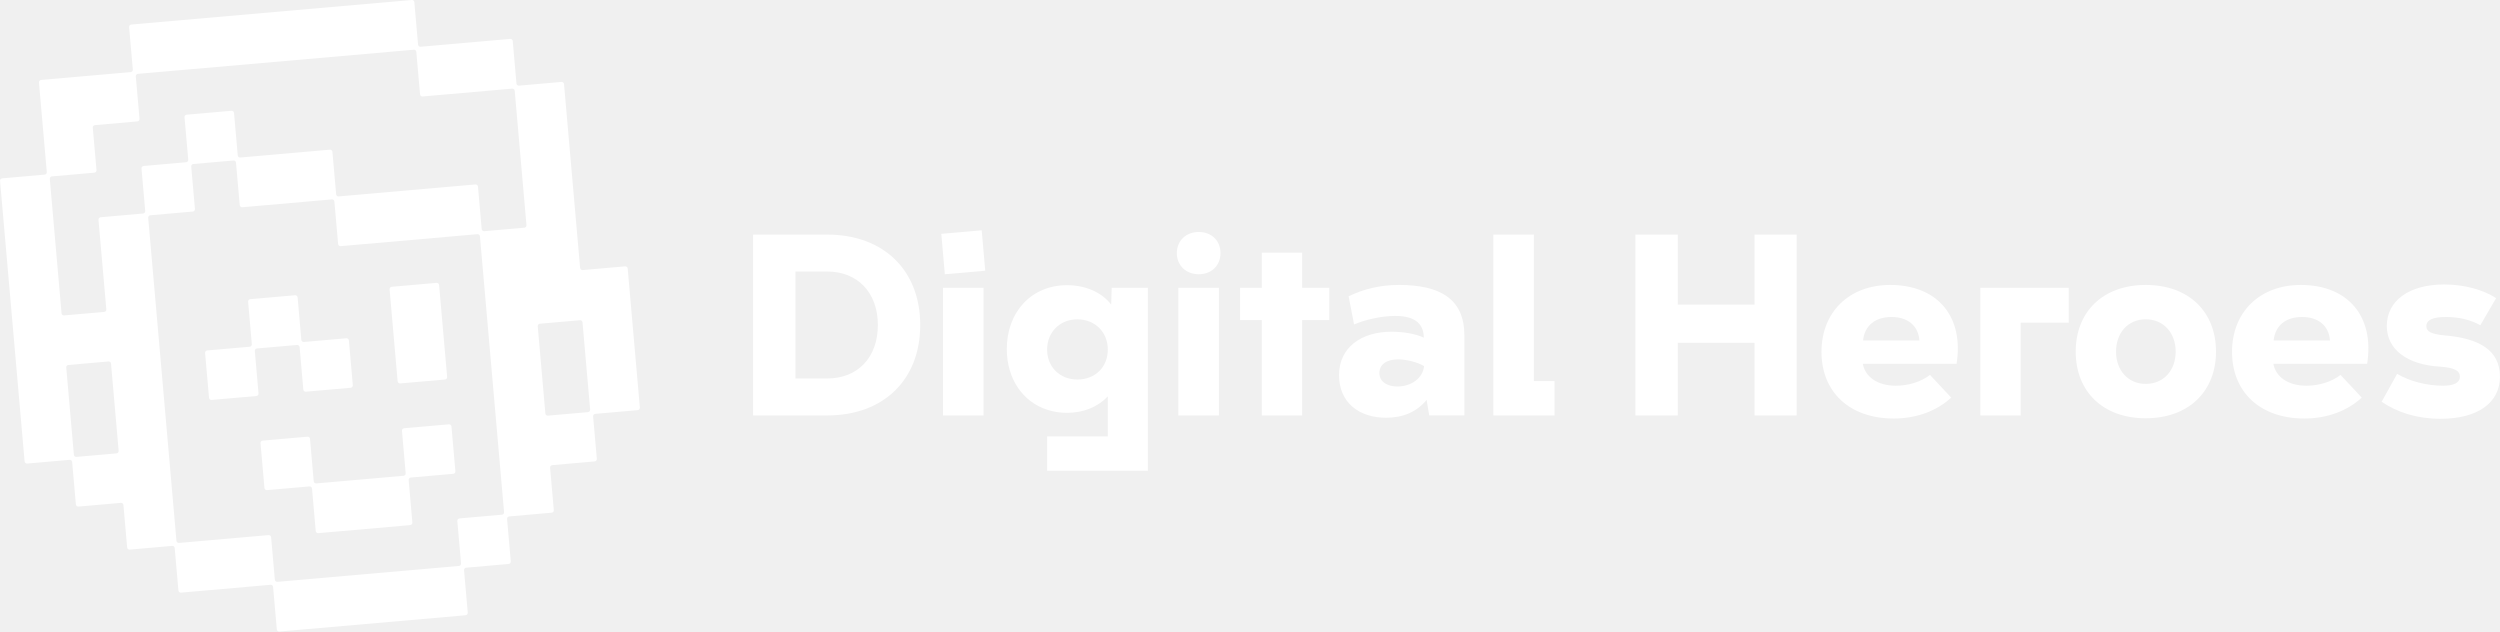
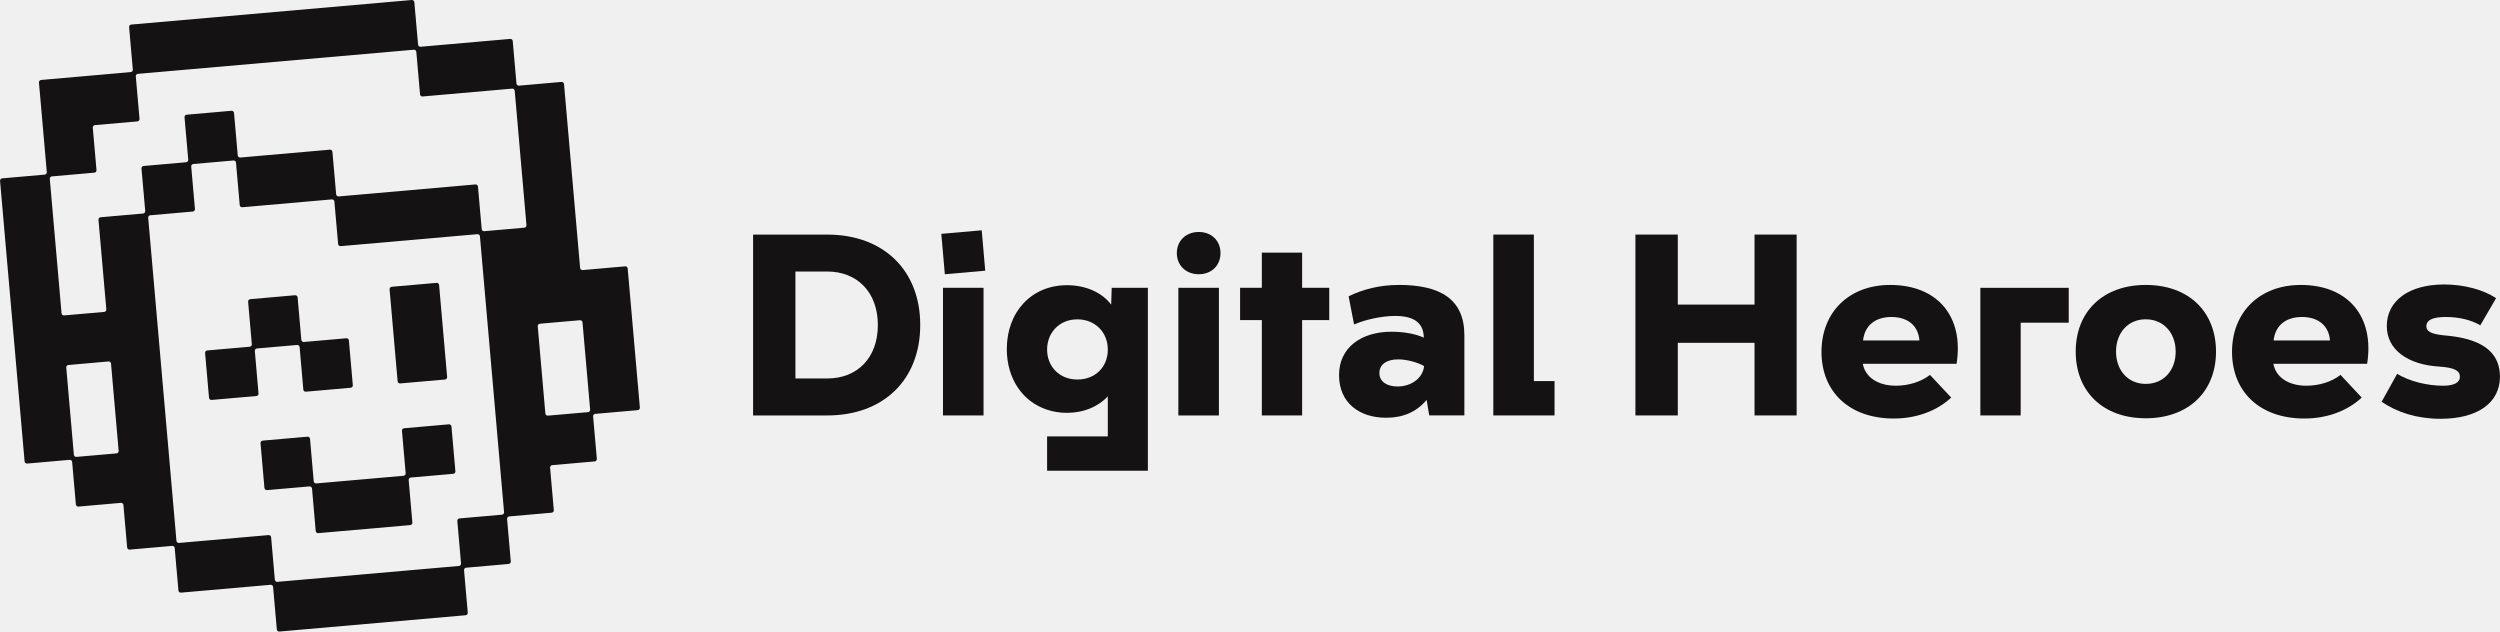
<svg xmlns="http://www.w3.org/2000/svg" id="Livello_1" data-name="Livello 1" viewBox="0 0 1000.02 252.63">
  <defs>
    <style>
      .cls-1 {
-         fill: #ffffff;
+         fill: #141213;
      }
    </style>
  </defs>
  <g>
    <path class="cls-1" d="M330.9,93.83h-29.66v72.35h29.66c22.52,0,37.2-14.27,37.2-36.17s-14.67-36.17-37.2-36.17ZM330.9,151.4h-12.72v-42.79h12.72c11.98,0,20.25,8.27,20.25,21.39s-8.16,21.39-20.25,21.39Z" />
    <path class="cls-1" d="M377.2,115.12v51.06h16.22v-51.06h-16.22Z" />
    <path class="cls-1" d="M444.69,115.12l-.21,6.72c-3.73-4.86-10.13-7.76-17.68-7.76-14.25,0-24.07,10.75-24.07,25.53v.21c.07,11.73,6.35,20.89,16.12,24.07,2.45.82,5.11,1.25,7.95,1.25,6.61,0,12.4-2.38,16.33-6.61v16.02h-24.28v13.74h40.31v-73.17h-14.46ZM430.94,151.81c-7.13,0-12.09-5.16-12.09-11.98s4.96-12.09,12.09-12.09,12.19,5.16,12.19,12.09-4.95,11.98-12.19,11.98Z" />
    <path class="cls-1" d="M471.35,115.12v51.06h16.22v-51.06h-16.22ZM479.52,92.79c-5.07,0-8.78,3.47-8.78,8.45s3.72,8.46,8.78,8.46,8.69-3.47,8.69-8.46-3.62-8.45-8.69-8.45Z" />
    <path class="cls-1" d="M520.86,115.12v-14.06h-16.12v14.06h-8.69v12.92h8.69v38.14h16.12v-38.14h10.85v-12.92h-10.85Z" />
    <path class="cls-1" d="M559.51,113.98c-7.44,0-14.16,1.65-20.05,4.55l2.18,11.26c4.54-1.96,11.05-3.41,16.43-3.41,7.02,0,11.37,2.38,11.47,8.69-3.52-1.65-8.48-2.38-12.92-2.38-12.1,0-20.99,6.3-20.99,17.35s8.06,17.06,18.81,17.06c6.61,0,12.1-2.18,16.22-7.14l1.04,6.21h14.06v-32.04c0-14.48-9.61-20.16-26.25-20.16ZM559,154.6c-3.94,0-7.23-1.76-7.23-5.38s3.1-5.47,7.54-5.47c3.41,0,7.97,1.25,10.34,2.69-.52,4.96-5.28,8.16-10.64,8.16Z" />
    <path class="cls-1" d="M613.56,152.43v-58.6h-16.22v72.35h24.49v-13.74h-8.27Z" />
    <path class="cls-1" d="M701.83,93.83v28.01h-30.7v-28.01h-16.95v72.35h16.95v-29.05h30.7v29.05h16.84v-72.35h-16.84Z" />
    <path class="cls-1" d="M756.09,113.98c-16.43,0-27.48,10.85-27.48,26.77s11.05,26.66,28.93,26.66c8.99,0,17.17-2.99,22.95-8.37l-8.48-9.08c-3.52,2.78-8.69,4.33-13.65,4.33-7.43,0-12.3-3.61-13.22-8.78h37.51c2.99-18.81-7.55-31.53-26.57-31.53ZM745.24,136.2c.63-5.99,4.87-9.4,11.38-9.4s10.75,3.51,11.16,9.4h-22.54Z" />
    <path class="cls-1" d="M792.16,115.12v51.06h16.13v-37.1h19.22v-13.95h-35.35Z" />
    <path class="cls-1" d="M858.31,113.98c-17.15,0-28.01,10.75-28.01,26.67s10.85,26.66,28.01,26.66,28.11-10.74,28.11-26.66-10.85-26.67-28.11-26.67ZM858.31,153.56c-7.13,0-11.88-5.47-11.88-12.92s4.75-12.92,11.88-12.92,11.98,5.47,11.98,12.92-4.75,12.92-11.98,12.92Z" />
    <path class="cls-1" d="M920.33,113.98c-16.43,0-27.5,10.85-27.5,26.77s11.06,26.66,28.94,26.66c8.99,0,17.15-2.99,22.94-8.37l-8.48-9.08c-3.51,2.78-8.68,4.33-13.64,4.33-7.44,0-12.3-3.61-13.23-8.78h37.51c3-18.81-7.54-31.53-26.55-31.53ZM909.47,136.2c.62-5.99,4.86-9.4,11.37-9.4s10.75,3.51,11.17,9.4h-22.54Z" />
    <path class="cls-1" d="M977.58,134.14c-5.07-.52-7.02-1.55-7.02-3.62,0-2.59,2.68-3.72,7.85-3.72s9.92,1.13,13.74,3.31l6.31-10.85c-5.07-3.31-12.61-5.47-20.78-5.47-14.06,0-22.94,6.51-22.94,16.63,0,9.41,8.27,15.5,21.18,16.23,5.89.41,8.06,1.65,8.06,4.03s-2.38,3.61-6.71,3.61c-6.42,0-13.44-1.76-18.4-4.75l-6.2,11.17c6.2,4.23,14.15,6.81,23.56,6.81,14.88,0,23.77-6.41,23.77-16.84s-8.06-15.41-22.43-16.54Z" />
    <path class="cls-1" d="M392.69,92.12l-16.16,1.42,1.41,16.16,16.16-1.42-1.41-16.16Z" />
  </g>
  <g>
    <path class="cls-1" d="M161.41,190.32l-34.89,3.05c-.52.05-.98-.34-1.03-.86l-1.48-16.97c-.05-.52-.51-.91-1.03-.86l-17.91,1.57c-.52.05-.91.51-.86,1.03l1.57,17.91c.05.52.51.91,1.03.86l16.97-1.48c.52-.05.98.34,1.03.86l1.48,16.97c.05.52.51.91,1.03.86l36.77-3.22c.52-.05.91-.51.86-1.03l-1.48-16.97c-.05-.52.34-.98.86-1.03l16.97-1.48c.52-.05.91-.51.86-1.03l-1.57-17.91c-.05-.52-.51-.91-1.03-.86l-17.91,1.57c-.52.05-.91.51-.86,1.03l1.48,16.97c.05.52-.34.98-.86,1.03Z" />
    <path class="cls-1" d="M102.79,139.39l16.03-1.4c.52-.05.98.34,1.03.86l1.48,16.97c.05.52.51.91,1.03.86l17.91-1.57c.52-.05.91-.51.86-1.03l-1.57-17.91c-.05-.52-.51-.91-1.03-.86l-16.97,1.48c-.52.05-.98-.34-1.03-.86l-1.48-16.97c-.05-.52-.51-.91-1.03-.86l-17.91,1.57c-.52.05-.91.51-.86,1.03l1.48,16.97c.05.52-.34.98-.86,1.03l-16.97,1.48c-.52.05-.91.51-.86,1.03l1.57,17.91c.05.52.51.91,1.03.86l17.91-1.57c.52-.05.91-.51.86-1.03l-1.48-16.97c-.05-.52.34-.98.86-1.03Z" />
    <rect class="cls-1" x="157.41" y="113.86" width="19.88" height="38.81" rx=".95" ry=".95" transform="translate(-10.98 15.09) rotate(-5)" />
    <path class="cls-1" d="M232.05,107.18l-6.44-73.55c-.05-.52-.5-.9-1.02-.86l-16.98,1.49c-.52.05-.98-.34-1.02-.86l-1.49-16.98c-.05-.52-.5-.9-1.02-.86l-35.83,3.14c-.52.05-.98-.34-1.02-.86l-1.49-16.98c-.05-.52-.5-.9-1.02-.86L52.5,9.82c-.52.05-.9.5-.86,1.02l1.49,16.98c.05.52-.34.98-.86,1.02l-35.83,3.14c-.52.05-.9.5-.86,1.02l3.14,35.83c.05.52-.34.98-.86,1.02l-16.98,1.49c-.52.05-.9.5-.86,1.02l9.82,112.21c.05.52.5.9,1.02.86l16.98-1.49c.52-.05.98.34,1.02.86l1.49,16.98c.05.52.5.9,1.02.86l16.98-1.49c.52-.05.98.34,1.02.86l1.49,16.98c.05.52.5.9,1.02.86l16.98-1.49c.52-.05.98.34,1.02.86l1.49,16.98c.05.52.5.9,1.02.86l35.83-3.14c.52-.05.98.34,1.02.86l1.49,16.98c.05.52.5.9,1.02.86l74.5-6.52c.52-.05.9-.5.86-1.02l-1.49-16.98c-.05-.52.34-.98.86-1.02l16.98-1.49c.52-.05.9-.5.86-1.02l-1.49-16.98c-.05-.52.34-.98.86-1.02l16.98-1.49c.52-.05.9-.5.86-1.02l-1.49-16.98c-.05-.52.34-.98.86-1.02l16.98-1.49c.52-.05.9-.5.86-1.02l-1.49-16.98c-.05-.52.34-.98.86-1.02l16.98-1.49c.52-.05.9-.5.86-1.02l-4.87-55.64c-.05-.52-.5-.9-1.02-.86l-16.98,1.49c-.52.05-.98-.34-1.02-.86ZM183.57,226.39l-72.61,6.35c-.52.05-.98-.34-1.02-.86l-1.49-16.98c-.05-.52-.5-.9-1.02-.86l-35.83,3.14c-.52.05-.98-.34-1.02-.86l-11.3-129.19c-.05-.52.34-.98.86-1.02l16.98-1.49c.52-.05.9-.5.86-1.02l-1.49-16.98c-.05-.52.34-.98.86-1.02l16.03-1.4c.52-.05.98.34,1.02.86l1.49,16.98c.05.52.5.9,1.02.86l35.83-3.14c.52-.05.98.34,1.02.86l1.49,16.98c.05.52.5.9,1.02.86l54.69-4.79c.52-.05.98.34,1.02.86l9.65,110.33c.05.52-.34.98-.86,1.02l-16.98,1.49c-.52.05-.9.5-.86,1.02l1.49,16.98c.05.52-.34.98-.86,1.02ZM44.41,145.45l3.05,34.89c.05.52-.34.98-.86,1.02l-16.03,1.4c-.52.05-.98-.34-1.02-.86l-3.05-34.89c-.05-.52.34-.98.86-1.02l16.03-1.4c.52-.05.98.34,1.02.86ZM20.76,70.56l16.98-1.49c.52-.05.9-.5.86-1.02l-1.49-16.98c-.05-.52.34-.98.86-1.02l16.98-1.49c.52-.05.9-.5.86-1.02l-1.49-16.98c-.05-.52.34-.98.86-1.02l110.33-9.65c.52-.05.98.34,1.02.86l1.49,16.98c.05.52.5.9,1.02.86l35.83-3.14c.52-.05.98.34,1.02.86l4.7,53.75c.05.52-.34.98-.86,1.02l-16.03,1.4c-.52.05-.98-.34-1.02-.86l-1.49-16.98c-.05-.52-.5-.9-1.02-.86l-54.69,4.79c-.52.05-.98-.34-1.02-.86l-1.49-16.98c-.05-.52-.5-.9-1.02-.86l-35.83,3.14c-.52.05-.98-.34-1.02-.86l-1.49-16.98c-.05-.52-.5-.9-1.02-.86l-17.92,1.57c-.52.05-.9.5-.86,1.02l1.49,16.98c.05.52-.34.98-.86,1.02l-16.98,1.49c-.52.05-.9.5-.86,1.02l1.49,16.98c.05.52-.34.98-.86,1.02l-16.98,1.49c-.52.05-.9.5-.86,1.02l3.14,35.83c.05.52-.34.98-.86,1.02l-16.03,1.4c-.52.05-.98-.34-1.02-.86l-4.7-53.75c-.05-.52.34-.98.86-1.02ZM235.2,164.86l-16.03,1.4c-.52.05-.98-.34-1.02-.86l-3.05-34.89c-.05-.52.34-.98.86-1.02l16.03-1.4c.52-.05.98.34,1.02.86l3.05,34.89c.05.52-.34.98-.86,1.02Z" />
  </g>
</svg>
